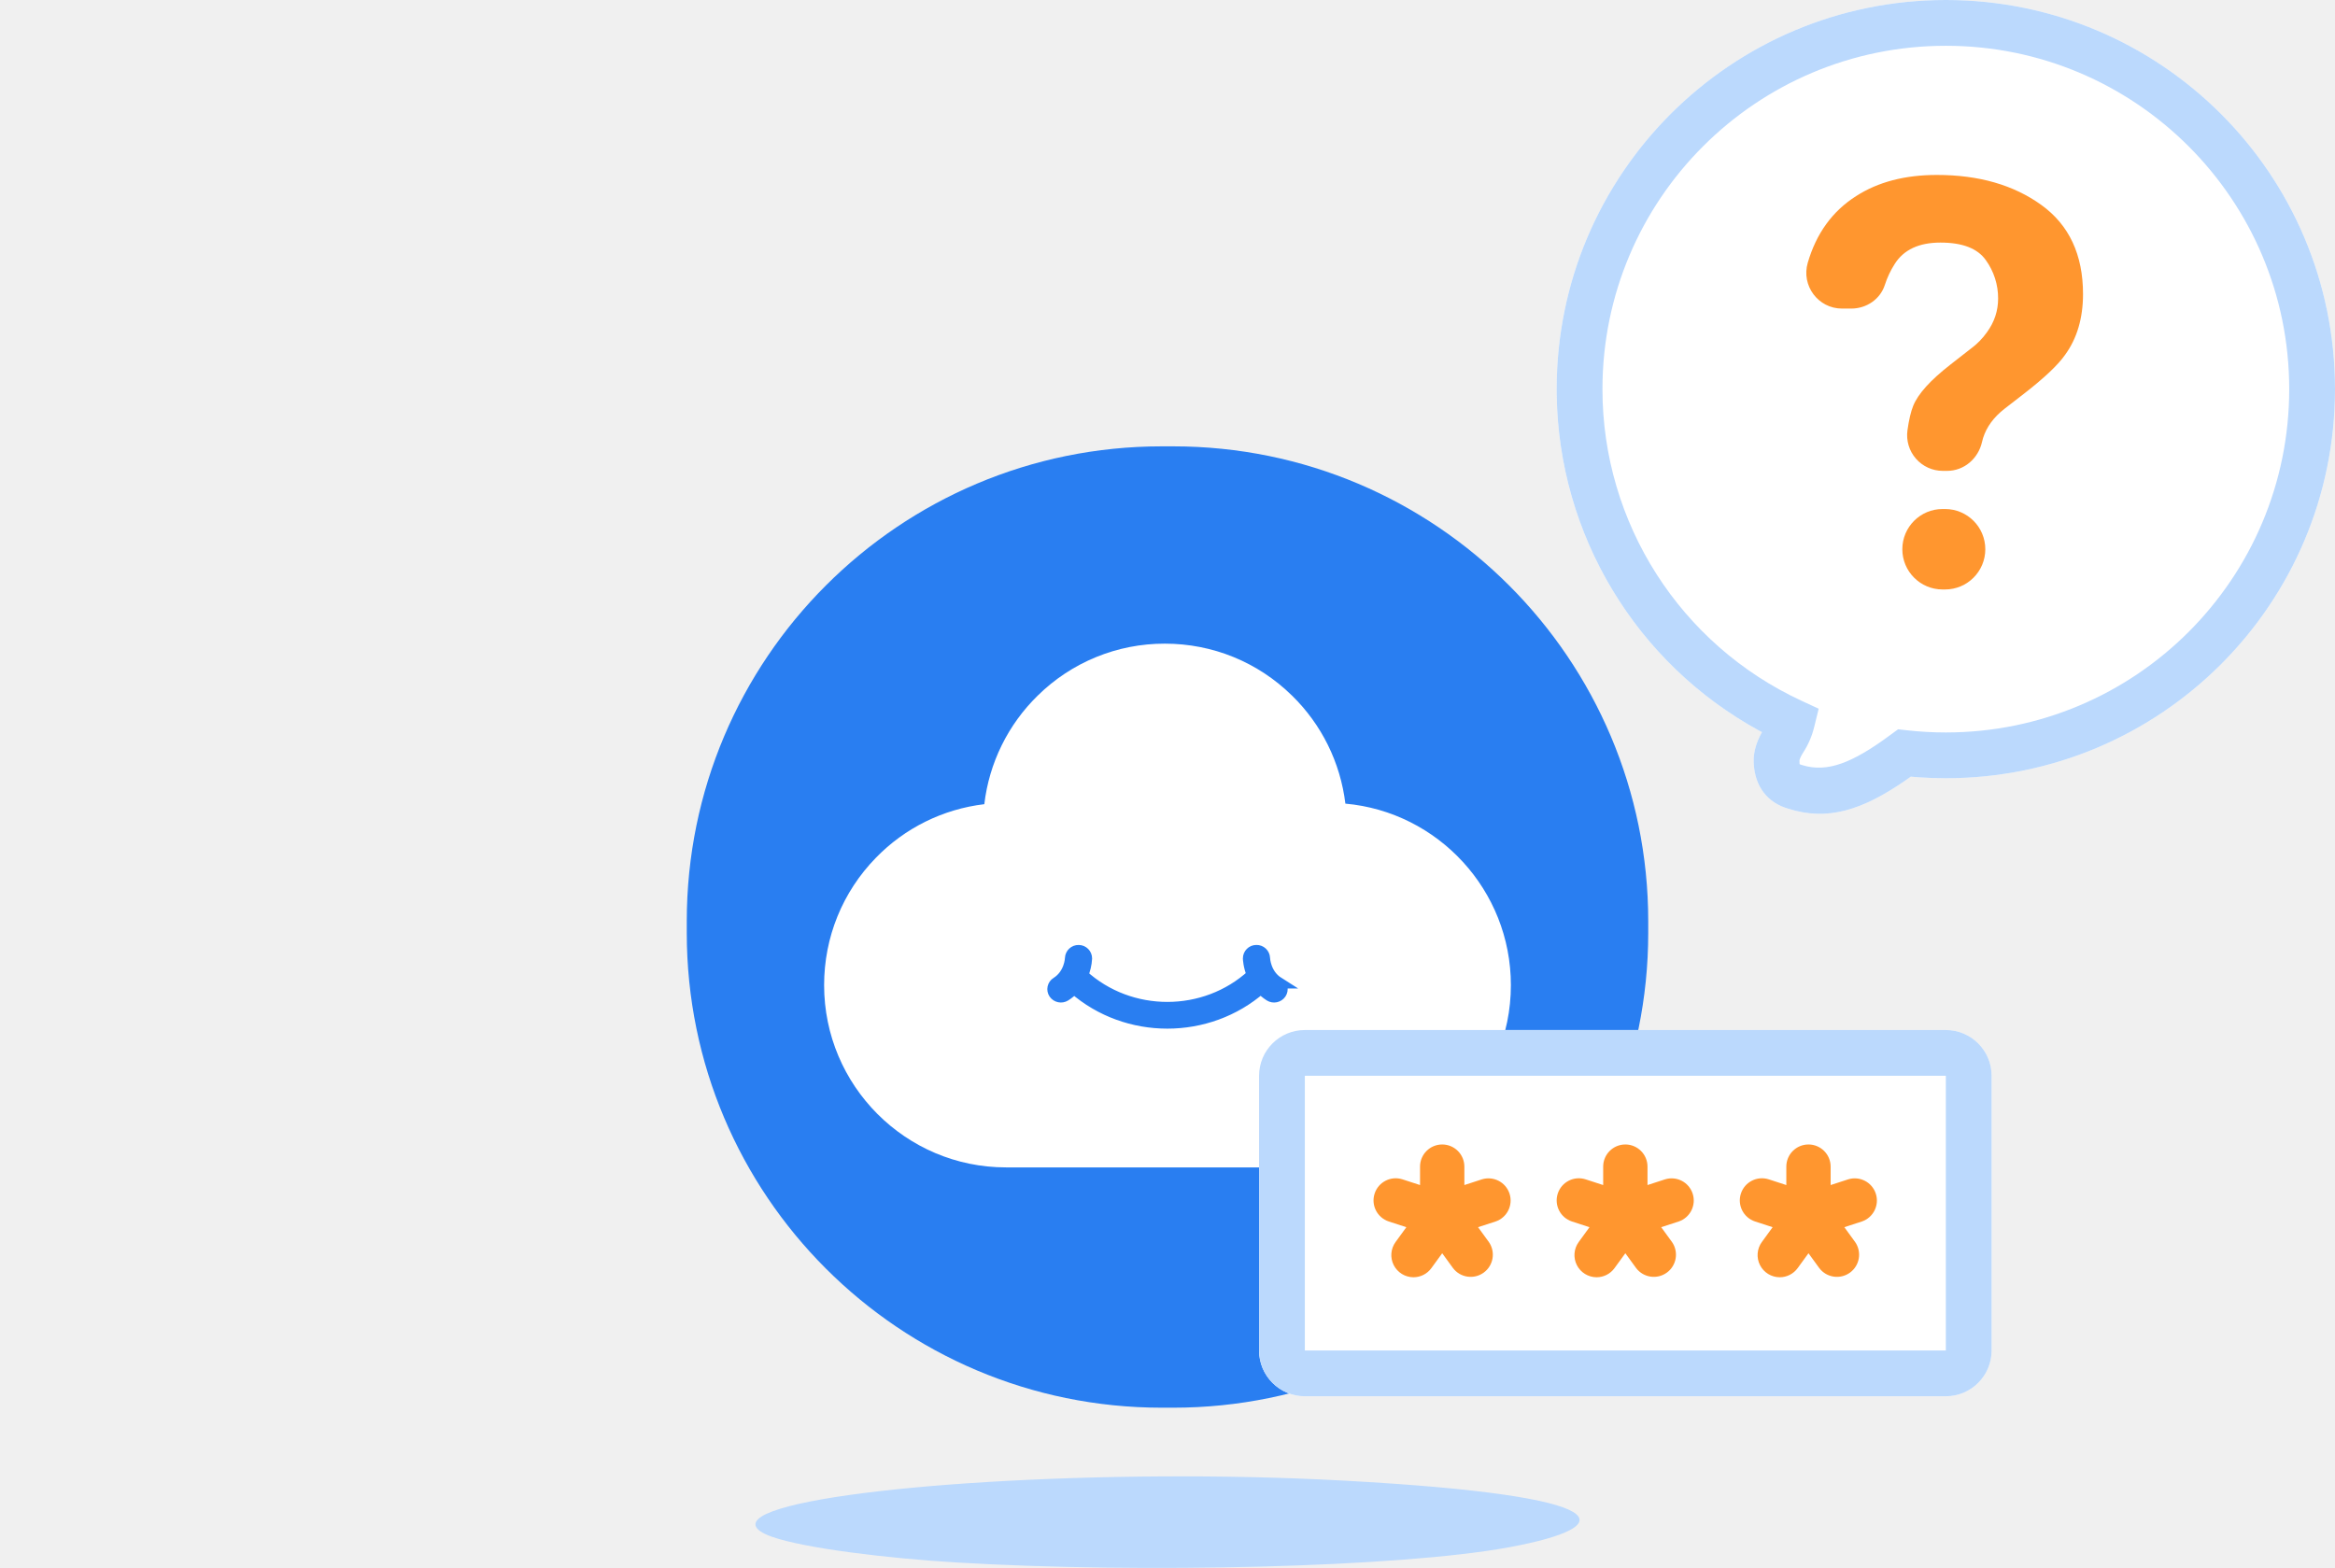
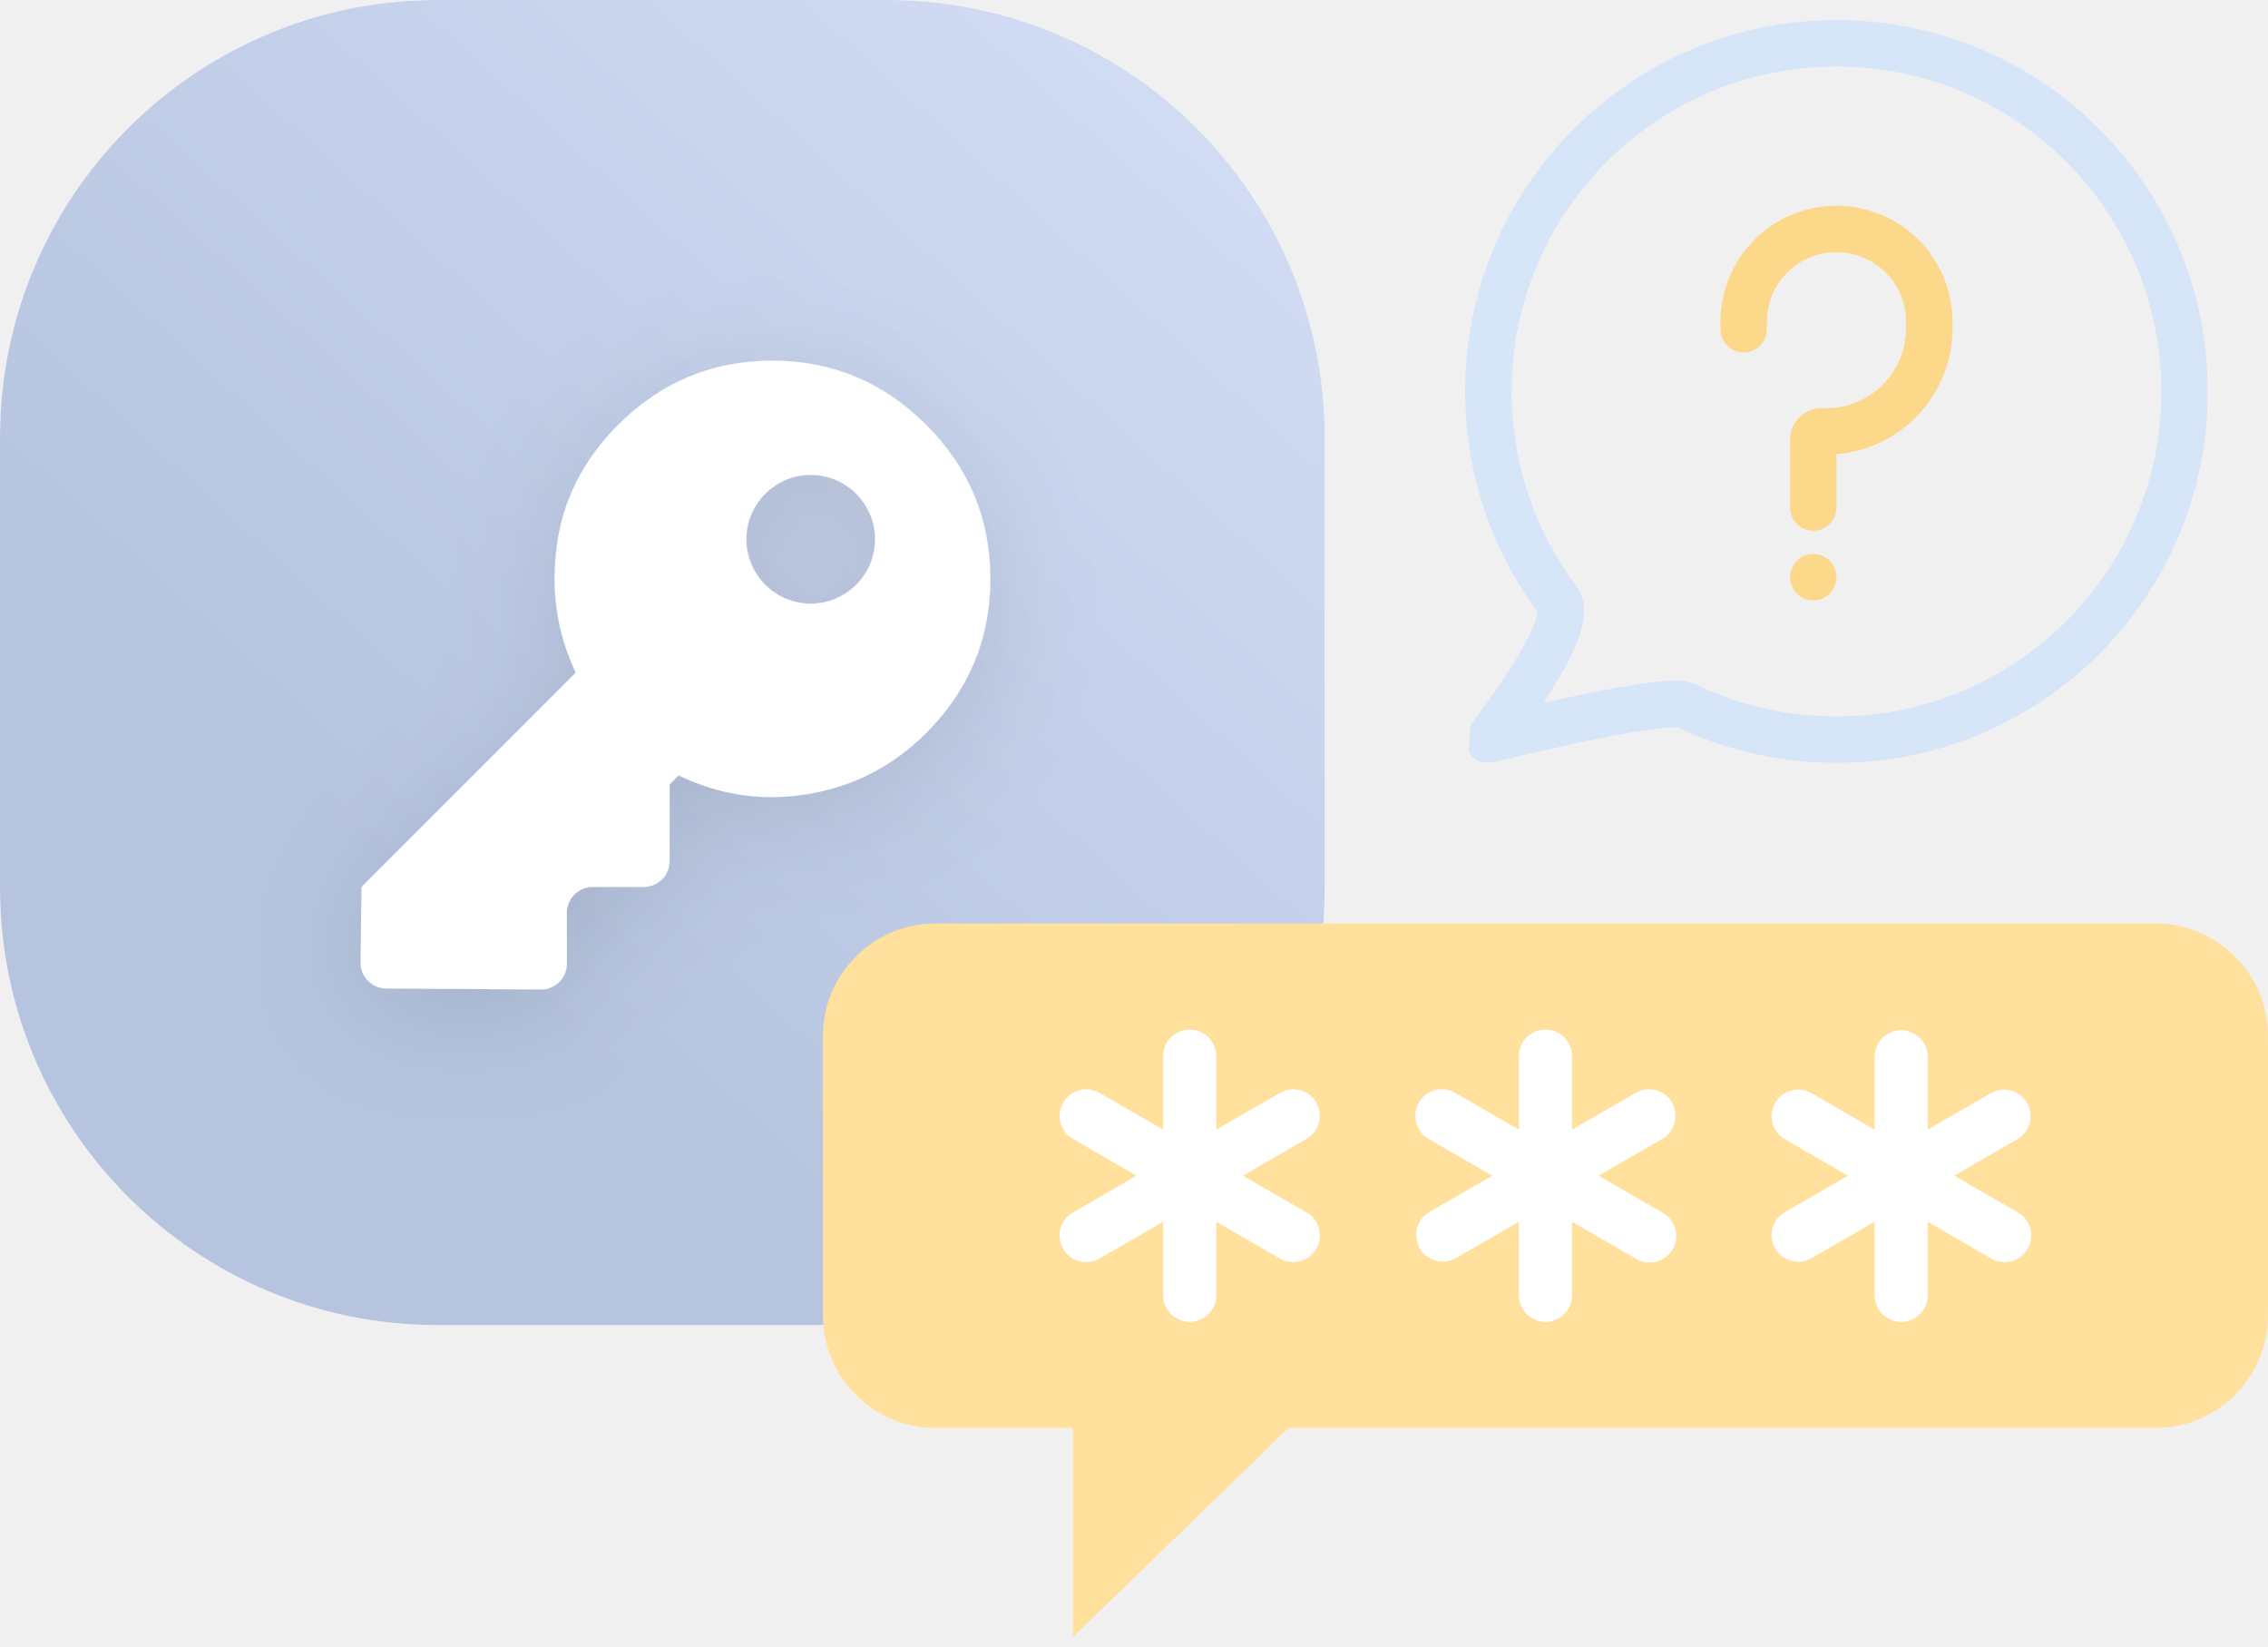
- <svg xmlns="http://www.w3.org/2000/svg" width="204" height="137" viewBox="0 0 204 137">
-   <g fill="none" fill-rule="evenodd">
-     <path d="M0 0h204v137H0z" />
-     <path fill="#BBD9FD" d="M67.429 134.273c2.862 1.018 10.204 1.899 16.12 2.25 16.159.964 38.736.44 48.307-1.33 9.642-1.785 10.07-4.485-14.44-5.821-20.872-1.14-45.235.484-50.445 2.9-1.398.65-1.321 1.37.458 2.001" />
-     <g transform="translate(60 39)">
-       <rect width="84" height="84" fill="#297EF1" rx="41.5" />
-       <path fill="#FFF" d="M56.113 63.003H27.887C19.125 63.003 12 55.859 12 47.078c0-4.188 1.608-8.143 4.531-11.136a15.78 15.78 0 0 1 9.465-4.675 15.836 15.836 0 0 1 4.664-9.486 15.77 15.77 0 0 1 11.11-4.541c4.177 0 8.124 1.61 11.11 4.54a15.847 15.847 0 0 1 4.66 9.438C65.634 31.945 72 38.781 72 47.08c0 8.78-7.13 15.924-15.889 15.924h.002z" />
-       <path fill="#297EF1" stroke="#297EF1" d="M51.689 46.872c-1.168-.738-1.225-2.093-1.228-2.153a.677.677 0 0 0-.7-.653.677.677 0 0 0-.675.678c.003.048.023.685.336 1.435-4.156 3.814-10.687 3.819-14.851.023a4.28 4.28 0 0 0 .342-1.457.677.677 0 0 0-.67-.677.684.684 0 0 0-.704.65c0 .054-.056 1.415-1.227 2.153a.655.655 0 0 0-.2.924.702.702 0 0 0 .95.194c.302-.19.554-.407.765-.637 2.313 2.018 5.235 3.027 8.158 3.027 2.93 0 5.86-1.013 8.177-3.04.212.232.467.454.776.65a.698.698 0 0 0 .95-.196.656.656 0 0 0-.2-.923v.002z" />
-     </g>
-     <g transform="translate(110 90)">
-       <rect width="64" height="32" fill="#FFF" rx="4" />
-       <path fill="#BBD9FD" fill-rule="nonzero" d="M60 0a4 4 0 0 1 4 4v24a4 4 0 0 1-4 4H4a4 4 0 0 1-4-4V4a4 4 0 0 1 4-4h56zm0 4H4v24h56V4z" />
-       <path fill="#FF962F" d="M16 10c1.068 0 1.936.867 1.936 1.936v1.61l1.53-.498a1.936 1.936 0 0 1 1.197 3.682l-1.531.497.946 1.3a1.937 1.937 0 0 1-3.133 2.277l-.945-1.3-.946 1.3a1.93 1.93 0 0 1-1.568.798 1.938 1.938 0 0 1-1.564-3.074l.946-1.3-1.53-.498a1.937 1.937 0 0 1-1.243-2.439 1.937 1.937 0 0 1 2.438-1.243l1.531.498v-1.61C14.064 10.867 14.93 10 16 10zm16 0c1.068 0 1.936.867 1.936 1.936v1.61l1.53-.498a1.936 1.936 0 0 1 1.197 3.682l-1.531.497.946 1.3a1.937 1.937 0 0 1-3.133 2.277l-.945-1.3-.946 1.3a1.93 1.93 0 0 1-1.568.798 1.938 1.938 0 0 1-1.564-3.074l.946-1.3-1.53-.498a1.937 1.937 0 0 1-1.243-2.439 1.937 1.937 0 0 1 2.438-1.243l1.531.498v-1.61C30.064 10.867 30.93 10 32 10zm16 0c1.068 0 1.936.867 1.936 1.936v1.61l1.53-.498a1.936 1.936 0 0 1 1.197 3.682l-1.531.497.946 1.3a1.937 1.937 0 0 1-3.133 2.277l-.945-1.3-.946 1.3a1.93 1.93 0 0 1-1.568.798 1.938 1.938 0 0 1-1.564-3.074l.946-1.3-1.53-.498a1.937 1.937 0 0 1-1.243-2.439 1.937 1.937 0 0 1 2.438-1.243l1.531.498v-1.61C46.064 10.867 46.93 10 48 10z" />
-     </g>
-     <path fill="#FFF" fill-rule="nonzero" d="M170 0c-18.778 0-34 15.222-34 34l.003.46a33.995 33.995 0 0 0 17.698 29.386l.239.128-.044.078c-.416.752-.684 1.575-.684 2.383 0 1.898.906 3.494 2.735 4.132l.296.098c3.435 1.09 6.456.129 10.23-2.475l.465-.327.748.06c.768.051 1.54.077 2.314.077 18.778 0 34-15.222 34-34S188.778 0 170 0z" />
-     <path fill="#BBD9FD" fill-rule="nonzero" d="M170 0c-18.778 0-34 15.222-34 34l.003.46a33.995 33.995 0 0 0 17.698 29.386l.239.128-.044.078c-.416.752-.684 1.575-.684 2.383 0 1.898.906 3.494 2.735 4.132l.296.098c3.435 1.09 6.456.129 10.23-2.475l.465-.327.748.06c.768.051 1.54.077 2.314.077 18.778 0 34-15.222 34-34S188.778 0 170 0zm0 4c16.569 0 30 13.431 30 30 0 16.569-13.431 30-30 30-1.141 0-2.274-.064-3.396-.19l-.774-.087-.714.521c-3.297 2.432-5.473 3.275-7.641 2.615l-.21-.069c-.049-.017-.053-.023-.053-.355 0-.048.093-.292.236-.535l.063-.103c.471-.721.789-1.462.988-2.274l.392-1.598-1.494-.692A30.001 30.001 0 0 1 140 34c0-16.569 13.431-30 30-30z" />
-     <path fill="#FF962F" d="M170.105 41.143c1.494 0 2.729-1.073 3.058-2.53a4.13 4.13 0 0 1 .09-.34c.309-.973.933-1.824 1.874-2.555l1.727-1.338c1.752-1.362 2.935-2.48 3.551-3.356 1.055-1.444 1.581-3.22 1.581-5.327 0-3.439-1.212-6.034-3.636-7.784-2.425-1.752-5.47-2.627-9.134-2.627-2.79 0-5.141.615-7.055 1.848-2.07 1.316-3.477 3.259-4.225 5.828-.581 1.997.913 4 2.992 4h.815c1.317 0 2.531-.815 2.93-2.071a7.878 7.878 0 0 1 .857-1.821c.787-1.25 2.12-1.874 4.002-1.874 1.913 0 3.23.506 3.953 1.52a5.682 5.682 0 0 1 1.083 3.37c0 1.07-.326 2.051-.974 2.943a6.228 6.228 0 0 1-1.41 1.435l-1.776 1.387c-1.752 1.362-2.839 2.566-3.26 3.612-.206.51-.372 1.222-.501 2.136a3.118 3.118 0 0 0 3.086 3.544h.372zm3.344 6.848a3.516 3.516 0 0 0-3.515-3.515h-.22a3.515 3.515 0 1 0 0 7.03h.22a3.516 3.516 0 0 0 3.515-3.515z" />
+ <svg xmlns="http://www.w3.org/2000/svg" width="113" height="82" fill="none">
+   <path fill="#fff" d="M0 21.797C0 9.76 9.76 0 21.798 0h22.407c12.038 0 21.797 9.759 21.797 21.797v22.407c0 12.039-9.759 21.798-21.797 21.798H21.798C9.759 66.002 0 56.242 0 44.204V21.797Z" />
+   <path fill="url(#a)" d="M0 21.797C0 9.76 9.76 0 21.798 0h22.407c12.038 0 21.797 9.759 21.797 21.797v22.407c0 12.039-9.759 21.798-21.797 21.798H21.798C9.759 66.002 0 56.242 0 44.204V21.797Z" />
+   <g filter="url(#b)">
+     <path fill="#fff" d="M38.473 17.965c2.984 0 5.541 1.066 7.672 3.197 2.131 2.131 3.197 4.688 3.197 7.672 0 2.983-1.066 5.541-3.197 7.673-1.64 1.64-3.59 2.652-5.85 3.036-2.259.383-4.422.075-6.49-.927l-.447.447v3.832c0 .709-.575 1.283-1.283 1.283h-2.549c-.709 0-1.283.575-1.283 1.284v2.54c0 .712-.58 1.288-1.291 1.284l-7.711-.049a1.283 1.283 0 0 1-1.276-1.299l.048-3.76 10.678-10.677c-.938-1.96-1.252-4.076-.943-6.346.309-2.27 1.326-4.267 3.052-5.993 2.132-2.131 4.69-3.197 7.673-3.197Zm1.92 5.687a3.208 3.208 0 1 0 0 6.417 3.208 3.208 0 0 0 0-6.417Z" />
  </g>
+   <path fill="#FFE09D" fill-rule="evenodd" d="M107.401 46H46.599C43.52 46 41 48.52 41 51.599v13.927c0 3.083 2.52 5.598 5.599 5.598h6.859V81.54l10.746-10.415h43.197c3.078 0 5.599-2.515 5.599-5.598V51.599c0-3.078-2.521-5.599-5.599-5.599Z" clip-rule="evenodd" />
+   <path fill="#fff" d="M65.582 54.92a1.325 1.325 0 0 0-1.81-.484l-3.171 1.832v-3.661a1.325 1.325 0 1 0-2.65 0v3.66l-3.171-1.83a1.324 1.324 0 1 0-1.325 2.293l3.172 1.832-3.172 1.832a1.325 1.325 0 1 0 1.325 2.295l3.172-1.832v3.66a1.324 1.324 0 1 0 2.649 0v-3.66l3.172 1.832a1.324 1.324 0 1 0 1.325-2.295l-3.173-1.832 3.173-1.832a1.325 1.325 0 0 0 .484-1.81Zm17.724 0a1.325 1.325 0 0 0-1.81-.484l-3.171 1.832v-3.661a1.324 1.324 0 1 0-2.65 0v3.66l-3.171-1.83a1.323 1.323 0 0 0-1.943 1.49 1.325 1.325 0 0 0 .618.803l3.172 1.832-3.172 1.832a1.326 1.326 0 0 0 1.325 2.295l3.171-1.832v3.661a1.325 1.325 0 1 0 2.65 0v-3.66l3.172 1.83a1.325 1.325 0 1 0 1.324-2.294l-3.172-1.831 3.172-1.832a1.325 1.325 0 0 0 .485-1.81Zm17.234 5.474-3.171-1.832 3.171-1.832a1.325 1.325 0 0 0-1.325-2.294l-3.167 1.83v-3.66a1.325 1.325 0 0 0-2.649 0v3.663l-3.172-1.833a1.325 1.325 0 0 0-1.325 2.294l3.171 1.832-3.171 1.832a1.325 1.325 0 0 0 1.325 2.294l3.172-1.832v3.662a1.325 1.325 0 0 0 2.65 0v-3.659l3.166 1.83a1.323 1.323 0 0 0 1.942-1.49 1.325 1.325 0 0 0-.617-.805Z" />
+   <mask id="c" width="37" height="37" x="73" y="1" maskUnits="userSpaceOnUse" style="mask-type:luminance">
+     <path fill="#fff" d="M73 1h37v37H73V1Z" />
+   </mask>
+   <g mask="url(#c)">
+     <path fill="#FCD88B" d="M91.5 12.563a3.469 3.469 0 0 0-3.469 3.468v.37a1.156 1.156 0 1 1-2.312 0v-.37a5.781 5.781 0 1 1 11.562 0v.318a6.296 6.296 0 0 1-5.781 6.275v2.657a1.156 1.156 0 1 1-2.313 0v-3.38c0-.867.704-1.569 1.57-1.569h.227a3.983 3.983 0 0 0 3.985-3.983v-.318a3.469 3.469 0 0 0-3.469-3.468Zm-1.156 17.343a1.156 1.156 0 1 0 0-2.312 1.156 1.156 0 0 0 0 2.312Z" />
+     <path fill="#BBD9FD" fill-rule="evenodd" d="m73.25 36.126.002-.003.008-.011.035-.043.133-.173a38.186 38.186 0 0 0 1.855-2.645c.482-.764.901-1.518 1.14-2.127.117-.302.17-.516.184-.647A18.422 18.422 0 0 1 73 19.5C73 9.282 81.282 1 91.5 1S110 9.282 110 19.5 101.718 38 91.5 38a18.42 18.42 0 0 1-7.92-1.777 2.704 2.704 0 0 0-.267 0c-.282.01-.666.05-1.133.116-.932.131-2.1.354-3.257.597-1.469.31-2.932.646-4.39 1.006l-.073.017-.023.006a1.156 1.156 0 0 1-1.252-.495l.065-1.344ZM91.5 3.313c-8.94 0-16.188 7.247-16.188 16.187a16.1 16.1 0 0 0 3.238 9.712c.372.498.4 1.072.36 1.484-.042.428-.176.867-.334 1.272-.32.813-.83 1.711-1.337 2.517-.112.178-.226.353-.339.525a100.44 100.44 0 0 1 1.55-.337 55.212 55.212 0 0 1 3.405-.624c.453-.068.91-.114 1.369-.138.195-.008.39-.005.586.01.164.016.424.05.676.172a16.117 16.117 0 0 0 7.014 1.594c8.94 0 16.188-7.247 16.188-16.187 0-8.94-7.248-16.188-16.188-16.188Z" clip-rule="evenodd" opacity=".502" />
+   </g>
+   <defs>
+     <linearGradient id="a" x1="11.444" x2="62.265" y1="60.077" y2="4.039" gradientUnits="userSpaceOnUse">
+       <stop offset=".23" stop-color="#B6C4DF" />
+       <stop offset="1" stop-color="#D3DDF5" />
+     </linearGradient>
+     <filter id="b" width="42.596" height="42.54" x="12.356" y="13.477" color-interpolation-filters="sRGB" filterUnits="userSpaceOnUse">
+       <feFlood flood-opacity="0" result="BackgroundImageFix" />
+       <feColorMatrix in="SourceAlpha" result="hardAlpha" values="0 0 0 0 0 0 0 0 0 0 0 0 0 0 0 0 0 0 127 0" />
+       <feOffset dy="1.122" />
+       <feGaussianBlur stdDeviation="2.805" />
+       <feComposite in2="hardAlpha" operator="out" />
+       <feColorMatrix values="0 0 0 0 0 0 0 0 0 0 0 0 0 0 0 0 0 0 0.1 0" />
+       <feBlend in2="BackgroundImageFix" result="effect1_dropShadow_4713_5827" />
+       <feBlend in="SourceGraphic" in2="effect1_dropShadow_4713_5827" result="shape" />
+     </filter>
+   </defs>
</svg>
